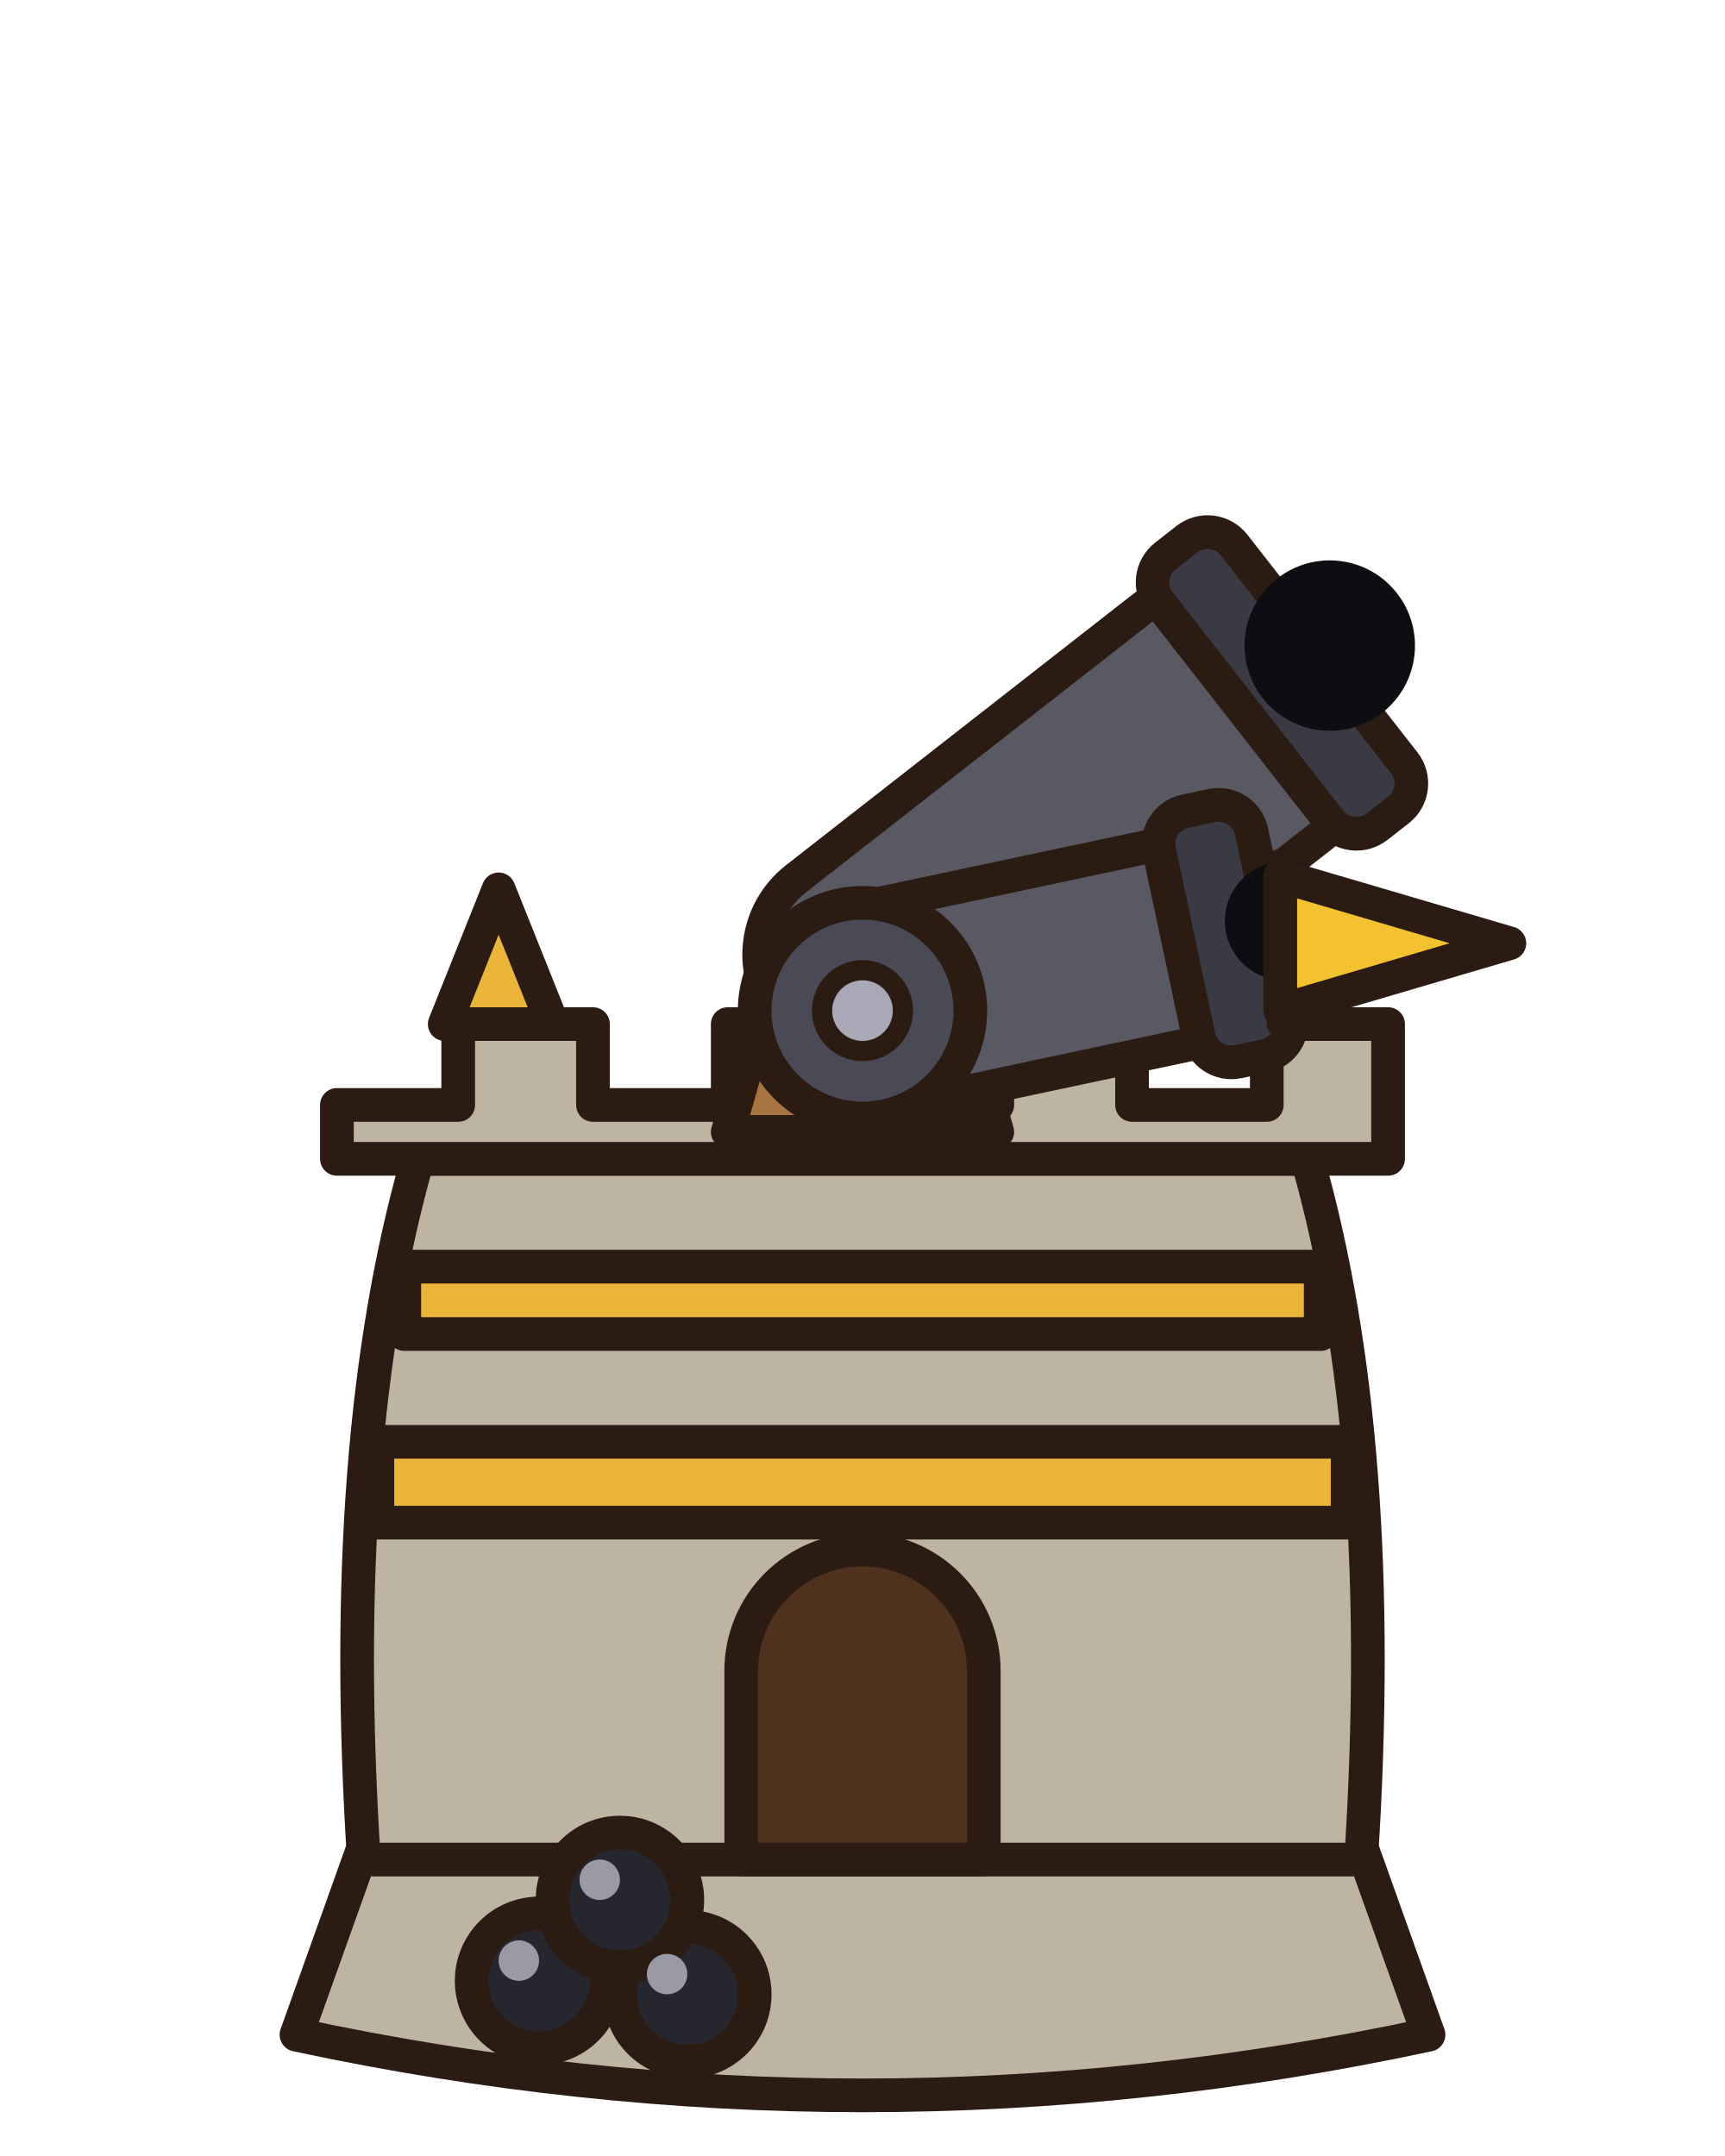
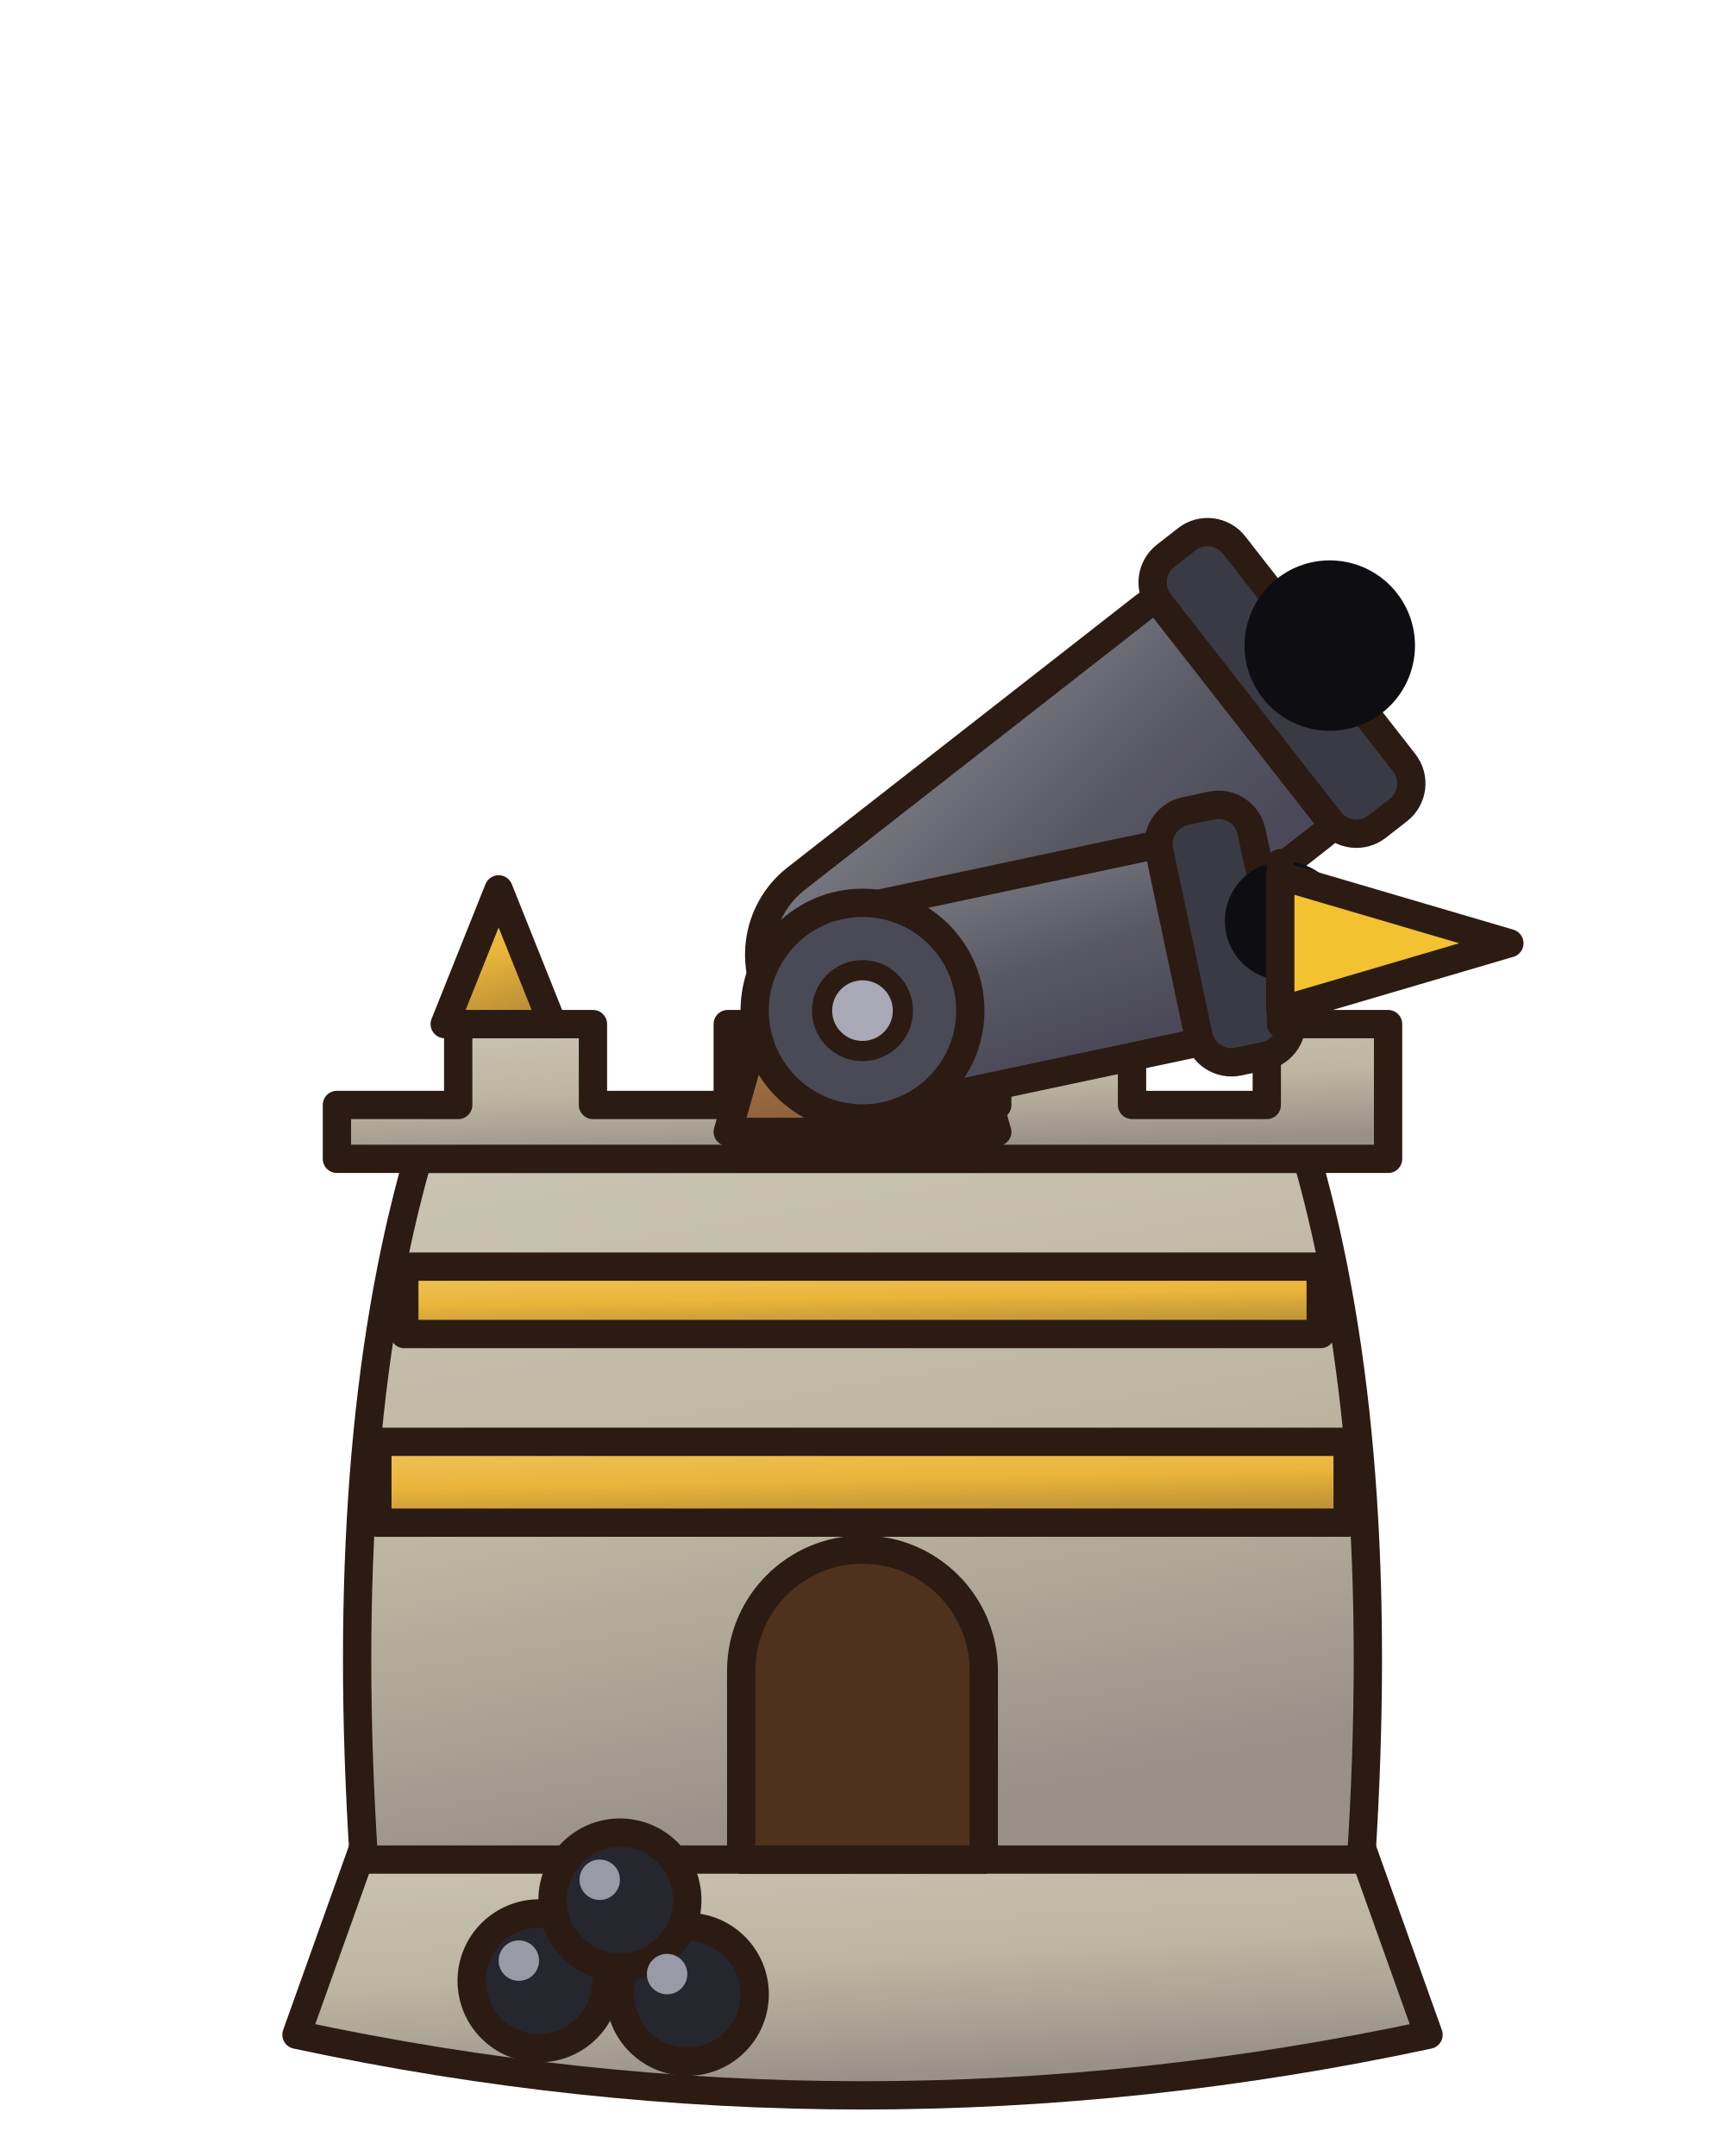
<svg xmlns="http://www.w3.org/2000/svg" viewBox="0 0 256 320" width="256" height="320">
  <defs>
    <linearGradient id="stone" x1="0" y1="0" x2="1" y2="0">
      <stop offset="0.00" stop-color="#d6cebd" />
      <stop offset="0.50" stop-color="#ada591" />
      <stop offset="1.00" stop-color="#80776a" />
    </linearGradient>
    <linearGradient id="stoneB" x1="0" y1="0" x2="1" y2="0">
      <stop offset="0.00" stop-color="#d4dcee" />
      <stop offset="0.50" stop-color="#a3aecb" />
      <stop offset="1.00" stop-color="#6e7a9c" />
    </linearGradient>
    <linearGradient id="stoneD" x1="0" y1="0" x2="1" y2="0">
      <stop offset="0.00" stop-color="#8a8a9a" />
      <stop offset="0.50" stop-color="#5d5c6d" />
      <stop offset="1.00" stop-color="#3c3b49" />
    </linearGradient>
    <linearGradient id="wood" x1="0" y1="0" x2="0" y2="1">
      <stop offset="0.00" stop-color="#c48f52" />
      <stop offset="1.00" stop-color="#7d512b" />
    </linearGradient>
    <linearGradient id="roofG" x1="0" y1="0" x2="1" y2="1">
      <stop offset="0.00" stop-color="#86d25f" />
      <stop offset="1.00" stop-color="#2d7a34" />
    </linearGradient>
    <linearGradient id="roofR" x1="0" y1="0" x2="1" y2="1">
      <stop offset="0.00" stop-color="#ee6a58" />
      <stop offset="1.00" stop-color="#9c2a22" />
    </linearGradient>
    <linearGradient id="roofP" x1="0" y1="0" x2="1" y2="1">
      <stop offset="0.00" stop-color="#a67ae8" />
      <stop offset="1.00" stop-color="#4a2c98" />
    </linearGradient>
    <linearGradient id="steel" x1="0" y1="0" x2="1" y2="1">
      <stop offset="0.00" stop-color="#eef2f6" />
      <stop offset="0.50" stop-color="#b3bcc7" />
      <stop offset="1.00" stop-color="#7a8593" />
    </linearGradient>
    <linearGradient id="gold" x1="0" y1="0" x2="1" y2="1">
      <stop offset="0.00" stop-color="#ffe27a" />
      <stop offset="1.00" stop-color="#c8901a" />
    </linearGradient>
    <linearGradient id="blue" x1="0" y1="0" x2="1" y2="1">
      <stop offset="0.00" stop-color="#5b9be8" />
      <stop offset="1.00" stop-color="#1f4c9a" />
    </linearGradient>
    <linearGradient id="copper" x1="0" y1="0" x2="1" y2="1">
      <stop offset="0.00" stop-color="#f0b27a" />
      <stop offset="1.00" stop-color="#a35f2e" />
    </linearGradient>
    <linearGradient id="ice" x1="0" y1="0" x2="1" y2="1">
      <stop offset="0.00" stop-color="#f2fdff" />
      <stop offset="0.50" stop-color="#8fdcf5" />
      <stop offset="1.00" stop-color="#3d98cf" />
    </linearGradient>
    <linearGradient id="iron" x1="0" y1="0" x2="1" y2="1">
      <stop offset="0.00" stop-color="#7c7c88" />
      <stop offset="1.00" stop-color="#2f2f38" />
    </linearGradient>
    <linearGradient id="lava" x1="0" y1="0" x2="1" y2="1">
      <stop offset="0.00" stop-color="#ffd24a" />
      <stop offset="1.00" stop-color="#ff6a1a" />
    </linearGradient>
    <radialGradient id="goblin" cx="0.4" cy="0.35" r=".8">
      <stop offset="0.00" stop-color="#aee572" />
      <stop offset="1.00" stop-color="#4f9e32" />
    </radialGradient>
    <radialGradient id="orc" cx="0.4" cy="0.35" r=".8">
      <stop offset="0.00" stop-color="#6fae4a" />
      <stop offset="1.00" stop-color="#2f6a22" />
    </radialGradient>
    <radialGradient id="wolf" cx="0.4" cy="0.35" r=".8">
      <stop offset="0.00" stop-color="#b8bec9" />
      <stop offset="1.00" stop-color="#6c7380" />
    </radialGradient>
    <radialGradient id="ogre" cx="0.4" cy="0.35" r=".8">
      <stop offset="0.00" stop-color="#b27a4c" />
      <stop offset="1.00" stop-color="#6a4126" />
    </radialGradient>
    <radialGradient id="rock" cx="0.4" cy="0.35" r=".8">
      <stop offset="0.00" stop-color="#b9b9c2" />
      <stop offset="1.00" stop-color="#6a6a78" />
    </radialGradient>
    <radialGradient id="wisp" cx="0.4" cy="0.35" r=".8">
      <stop offset="0.00" stop-color="#ffffff" />
      <stop offset="0.50" stop-color="#9ae9ff" />
      <stop offset="1.00" stop-color="#2fa6e0" />
    </radialGradient>
    <radialGradient id="drake" cx="0.4" cy="0.35" r=".8">
      <stop offset="0.00" stop-color="#e8604e" />
      <stop offset="1.00" stop-color="#8c1c1c" />
    </radialGradient>
    <radialGradient id="bat" cx="0.4" cy="0.35" r=".8">
      <stop offset="0.00" stop-color="#8f5cc0" />
      <stop offset="1.00" stop-color="#4a2a68" />
    </radialGradient>
    <radialGradient id="ghost" cx="0.4" cy="0.35" r=".8">
      <stop offset="0.00" stop-color="#eaffff" />
      <stop offset="0.50" stop-color="#9bded6" />
      <stop offset="1.00" stop-color="#4fa8a0" />
    </radialGradient>
    <radialGradient id="orb" cx="0.4" cy="0.35" r=".8">
      <stop offset="0.00" stop-color="#ffffff" />
      <stop offset="0.50" stop-color="#d9a8ff" />
      <stop offset="1.00" stop-color="#8a4fe0" />
    </radialGradient>
    <radialGradient id="glowY" cx="0.4" cy="0.35" r=".8">
      <stop offset="0.00" stop-color="#fffbd0" />
      <stop offset="0.50" stop-color="#ffe14a" />
      <stop offset="1.00" stop-color="#ff9d1a" />
    </radialGradient>
    <radialGradient id="glowC" cx="0.4" cy="0.35" r=".8">
      <stop offset="0.00" stop-color="#ffffff" />
      <stop offset="0.50" stop-color="#a8f0ff" />
      <stop offset="1.00" stop-color="#2fb8e8" />
    </radialGradient>
+     <linearGradient id="s_stone" x1="0" y1="0" x2="0.25" y2="1">
+       <stop offset="0" stop-color="#cac4b4" />
+       <stop offset=".55" stop-color="#bdb5a1" />
+       <stop offset="1" stop-color="#999188" />
+     </linearGradient>
+     <linearGradient id="s_stoneB" x1="0" y1="0" x2="0.25" y2="1">
+       <stop offset="0" stop-color="#bbc4da" />
+       <stop offset=".55" stop-color="#aab5d1" />
+       <stop offset="1" stop-color="#8a91ae" />
+     </linearGradient>
+     <linearGradient id="s_stoneD" x1="0" y1="0" x2="0.25" y2="1">
+       <stop offset="0" stop-color="#838291" />
+       <stop offset=".55" stop-color="#646376" />
+       <stop offset="1" stop-color="#545167" />
+     </linearGradient>
+     <linearGradient id="s_wood" x1="0" y1="0" x2="0.25" y2="1">
+       <stop offset="0" stop-color="#b99065" />
+       <stop offset=".55" stop-color="#a8743f" />
+       <stop offset="1" stop-color="#895e3c" />
+     </linearGradient>
+     <linearGradient id="s_roofG" x1="0" y1="0" x2="0.25" y2="1">
+       <stop offset="0" stop-color="#75b36c" />
+       <stop offset=".55" stop-color="#52a047" />
+       <stop offset="1" stop-color="#468042" />
+     </linearGradient>
+     <linearGradient id="s_roofR" x1="0" y1="0" x2="0.25" y2="1">
+       <stop offset="0" stop-color="#d66e63" />
+       <stop offset=".55" stop-color="#cc4a3c" />
+       <stop offset="1" stop-color="#a53d39" />
+     </linearGradient>
+     <linearGradient id="s_roofP" x1="0" y1="0" x2="0.25" y2="1">
+       <stop offset="0" stop-color="#9779d5" />
+       <stop offset=".55" stop-color="#7d57cb" />
+       <stop offset="1" stop-color="#6747a9" />
+     </linearGradient>
+     <linearGradient id="s_steel" x1="0" y1="0" x2="0.25" y2="1">
+       <stop offset="0" stop-color="#c9d1d9" />
+       <stop offset=".55" stop-color="#bcc5d0" />
+       <stop offset="1" stop-color="#989dad" />
+     </linearGradient>
+     <linearGradient id="s_gold" x1="0" y1="0" x2="0.25" y2="1">
+       <stop offset="0" stop-color="#eec461" />
+       <stop offset=".55" stop-color="#eab53a" />
+       <stop offset="1" stop-color="#bc9138" />
+     </linearGradient>
+     <linearGradient id="s_blue" x1="0" y1="0" x2="0.25" y2="1">
+       <stop offset="0" stop-color="#6291d5" />
+       <stop offset=".55" stop-color="#3b76cb" />
+       <stop offset="1" stop-color="#3460a9" />
+     </linearGradient>
+     <linearGradient id="s_copper" x1="0" y1="0" x2="0.25" y2="1">
+       <stop offset="0" stop-color="#d6996d" />
+       <stop offset=".55" stop-color="#cc8048" />
+       <stop offset="1" stop-color="#a56743" />
+     </linearGradient>
+     <linearGradient id="s_ice" x1="0" y1="0" x2="0.25" y2="1">
+       <stop offset="0" stop-color="#a8e4f7" />
+       <stop offset=".55" stop-color="#92ddf5" />
+       <stop offset="1" stop-color="#78b0ca" />
+     </linearGradient>
+     <linearGradient id="s_iron" x1="0" y1="0" x2="0.25" y2="1">
+       <stop offset="0" stop-color="#7a7a83" />
+       <stop offset=".55" stop-color="#595964" />
+       <stop offset="1" stop-color="#4b4959" />
+     </linearGradient>
+     <linearGradient id="s_lava" x1="0" y1="0" x2="0.25" y2="1">
+       <stop offset="0" stop-color="#ffb359" />
+       <stop offset=".55" stop-color="#ffa030" />
+       <stop offset="1" stop-color="#cd8030" />
+     </linearGradient>
+     <linearGradient id="s_goblin" x1="0" y1="0" x2="0.25" y2="1">
+       <stop offset="0" stop-color="#99cf73" />
+       <stop offset=".55" stop-color="#80c350" />
+       <stop offset="1" stop-color="#6a9c49" />
+     </linearGradient>
+     <linearGradient id="s_orc" x1="0" y1="0" x2="0.25" y2="1">
+       <stop offset="0" stop-color="#6fa25a" />
+       <stop offset=".55" stop-color="#4b8b31" />
+       <stop offset="1" stop-color="#407031" />
+     </linearGradient>
+     <linearGradient id="s_wolf" x1="0" y1="0" x2="0.25" y2="1">
+       <stop offset="0" stop-color="#a5abb5" />
+       <stop offset=".55" stop-color="#8e96a3" />
+       <stop offset="1" stop-color="#74798a" />
+     </linearGradient>
+     <linearGradient id="s_ogre" x1="0" y1="0" x2="0.25" y2="1">
+       <stop offset="0" stop-color="#a57d60" />
+       <stop offset=".55" stop-color="#8f5c38" />
+       <stop offset="1" stop-color="#754b36" />
+     </linearGradient>
+     <linearGradient id="s_rock" x1="0" y1="0" x2="0.25" y2="1">
+       <stop offset="0" stop-color="#a3a3ad" />
+       <stop offset=".55" stop-color="#8c8c99" />
+       <stop offset="1" stop-color="#737182" />
+     </linearGradient>
+     <linearGradient id="s_wisp" x1="0" y1="0" x2="0.25" y2="1">
+       <stop offset="0" stop-color="#a9e6ff" />
+       <stop offset=".55" stop-color="#93e0ff" />
+       <stop offset="1" stop-color="#78b2d1" />
+     </linearGradient>
+     <linearGradient id="s_drake" x1="0" y1="0" x2="0.25" y2="1">
+       <stop offset="0" stop-color="#ce6156" />
+       <stop offset=".55" stop-color="#c23a2c" />
+       <stop offset="1" stop-color="#9d312d" />
+     </linearGradient>
+     <linearGradient id="s_bat" x1="0" y1="0" x2="0.25" y2="1">
+       <stop offset="0" stop-color="#8966a8" />
+       <stop offset=".55" stop-color="#6b4092" />
+       <stop offset="1" stop-color="#59357c" />
+     </linearGradient>
+     <linearGradient id="s_ghost" x1="0" y1="0" x2="0.25" y2="1">
+       <stop offset="0" stop-color="#bbece5" />
+       <stop offset=".55" stop-color="#aae7df" />
+       <stop offset="1" stop-color="#8ab8b9" />
+     </linearGradient>
+     <linearGradient id="s_orb" x1="0" y1="0" x2="0.25" y2="1">
+       <stop offset="0" stop-color="#d1aff5" />
+       <stop offset=".55" stop-color="#c59bf2" />
+       <stop offset="1" stop-color="#9f7cc7" />
+     </linearGradient>
+     <linearGradient id="s_glowY" x1="0" y1="0" x2="0.25" y2="1">
+       <stop offset="0" stop-color="#ffe76e" />
+       <stop offset=".55" stop-color="#ffe14a" />
+       <stop offset="1" stop-color="#cdb344" />
+     </linearGradient>
+     <linearGradient id="s_glowC" x1="0" y1="0" x2="0.25" y2="1">
+       <stop offset="0" stop-color="#99edff" />
+       <stop offset=".55" stop-color="#80e8ff" />
+       <stop offset="1" stop-color="#6ab8d1" />
+     </linearGradient>
  </defs>
-   <g stroke="#2b1b12" stroke-width="5" stroke-linejoin="round" stroke-linecap="round">
-     <path d="M44 302 Q128 320 212 302 L202 274 L54 274 Z" fill="#bdb5a1" />
-     <path d="M54 276 Q50 214 62 172 H194 Q206 214 202 276 Z" fill="#bdb5a1" />
-     <rect x="56" y="214" width="144" height="12" fill="#eab53a" />
-     <rect x="60" y="188" width="136" height="10" fill="#eab53a" />
+   <g stroke="#2b1b12" stroke-width="4.2" stroke-linejoin="round" stroke-linecap="round">
+     <path d="M44 302 Q128 320 212 302 L202 274 L54 274 Z" fill="url(#s_stone)" />
+     <path d="M54 276 Q50 214 62 172 H194 Q206 214 202 276 Z" fill="url(#s_stone)" />
+     <rect x="56" y="214" width="144" height="12" fill="url(#s_gold)" />
+     <rect x="60" y="188" width="136" height="10" fill="url(#s_gold)" />
    <path d="M110 276 V248 a18 18 0 0 1 36 0 V276 Z" fill="#4e321d" />
-     <path d="M50 172 H206 V152 H188 V164 H168 V152 H148 V164 H128 V152 H108 V164 H88 V152 H68 V164 H50 Z" fill="#bdb5a1" />
-     <g fill="#eab53a">
+     <path d="M50 172 H206 V152 H188 V164 H168 V152 H148 V164 H128 V152 H108 V164 H88 V152 H68 V164 H50 Z" fill="url(#s_stone)" />
+     <g fill="url(#s_gold)">
      <path d="M66 152 L74 132 L82 152 Z" />
      <path d="M174 152 L182 132 L190 152 Z" />
    </g>
-     <path d="M108 168 L148 168 L140 140 L116 140 Z" fill="#a8743f" />
+     <path d="M108 168 L148 168 L140 140 L116 140 Z" fill="url(#s_wood)" />
    <g transform="rotate(-38 128 150)">
-       <rect x="118" y="128.5" width="94" height="43" rx="14.333" fill="#595964" />
+       <rect x="118" y="128.5" width="94" height="43" rx="14.333" fill="url(#s_iron)" />
      <rect x="200" y="124.5" width="14" height="51" rx="5" fill="#3a3a44" />
      <circle cx="216" cy="150" r="12.647" fill="#0e0e12" stroke="none" />
    </g>
    <g transform="rotate(-12 128 150)">
-       <rect x="118" y="135" width="70" height="30" rx="10" fill="#595964" />
+       <rect x="118" y="135" width="70" height="30" rx="10" fill="url(#s_iron)" />
      <rect x="176" y="131" width="14" height="38" rx="5" fill="#3a3a44" />
      <circle cx="192" cy="150" r="8.824" fill="#0e0e12" stroke="none" />
    </g>
    <circle cx="128" cy="150" r="16" fill="#4a4a56" />
    <circle cx="128" cy="150" r="6" fill="#a8a8b6" stroke-width="3" />
    <g fill="#26262e">
      <circle cx="80" cy="294" r="10" />
      <circle cx="102" cy="296" r="10" />
      <circle cx="92" cy="282" r="10" />
    </g>
    <g fill="#9a9aa6" stroke="none">
      <circle cx="77" cy="291" r="3" />
      <circle cx="99" cy="293" r="3" />
      <circle cx="89" cy="279" r="3" />
    </g>
    <path d="M190 152 V128" stroke-width="4" />
    <path d="M190 130 L224 140 L190 150 Z" fill="#f2c230" />
  </g>
</svg>
